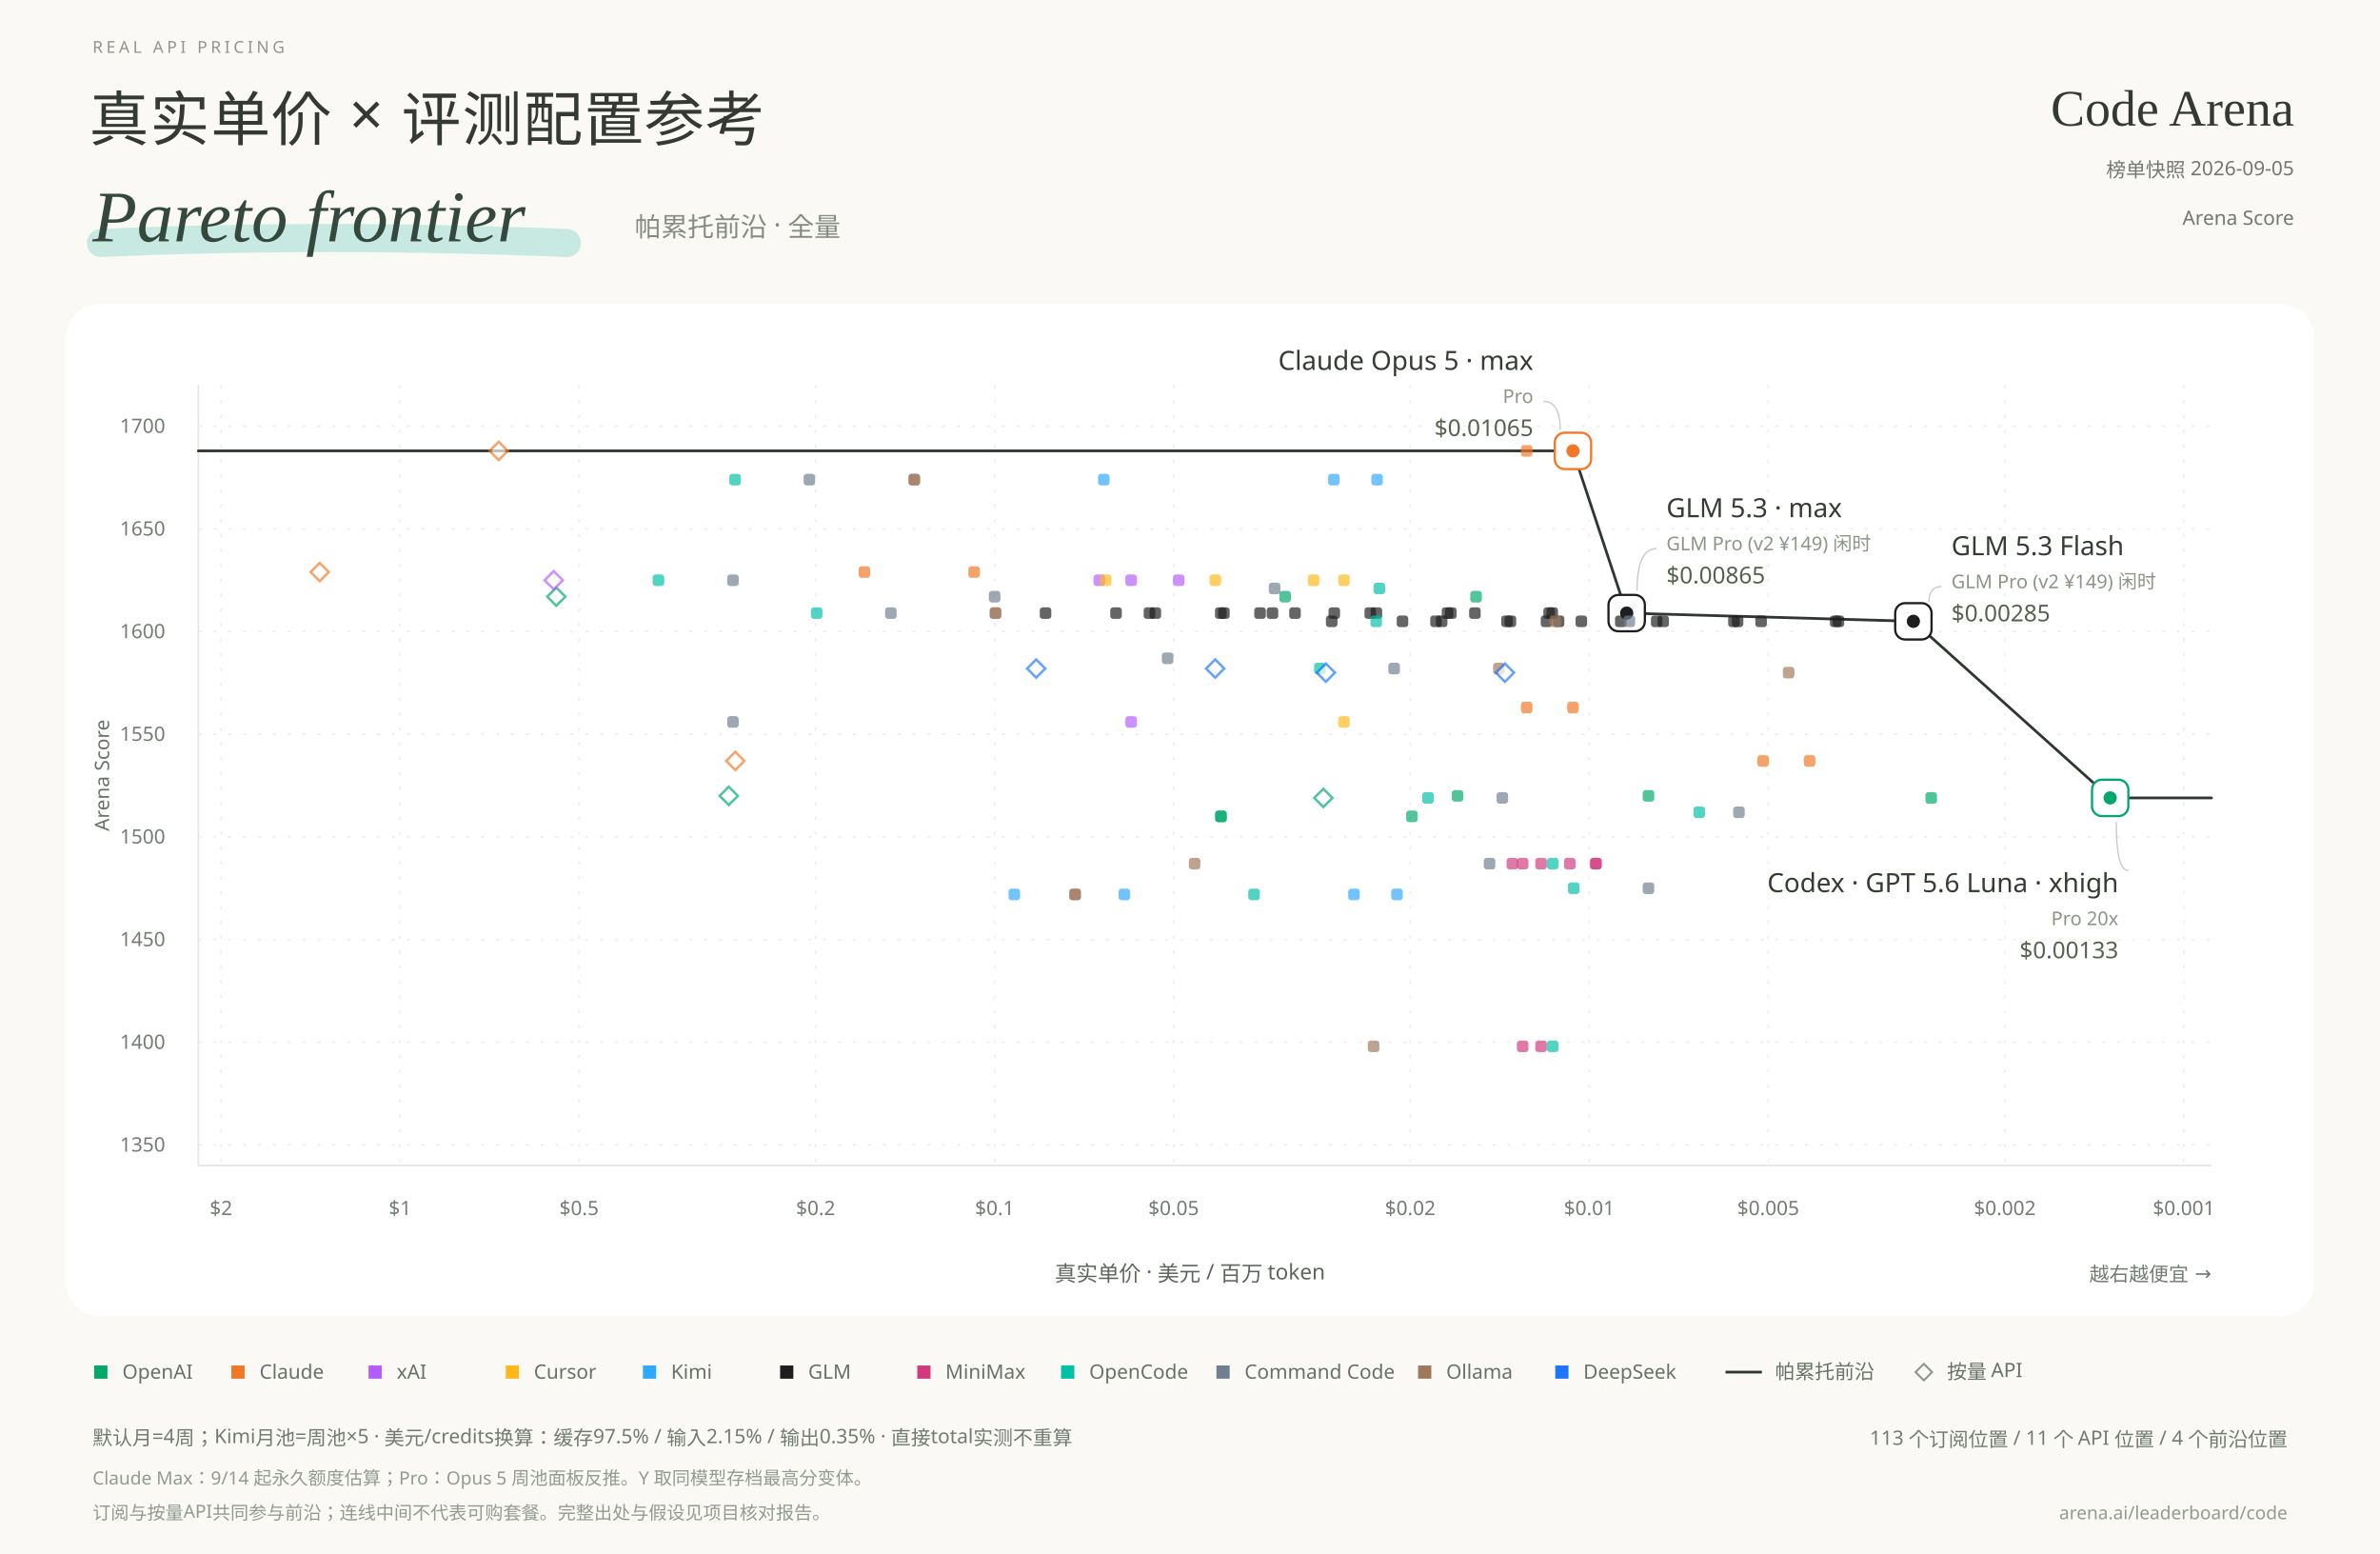
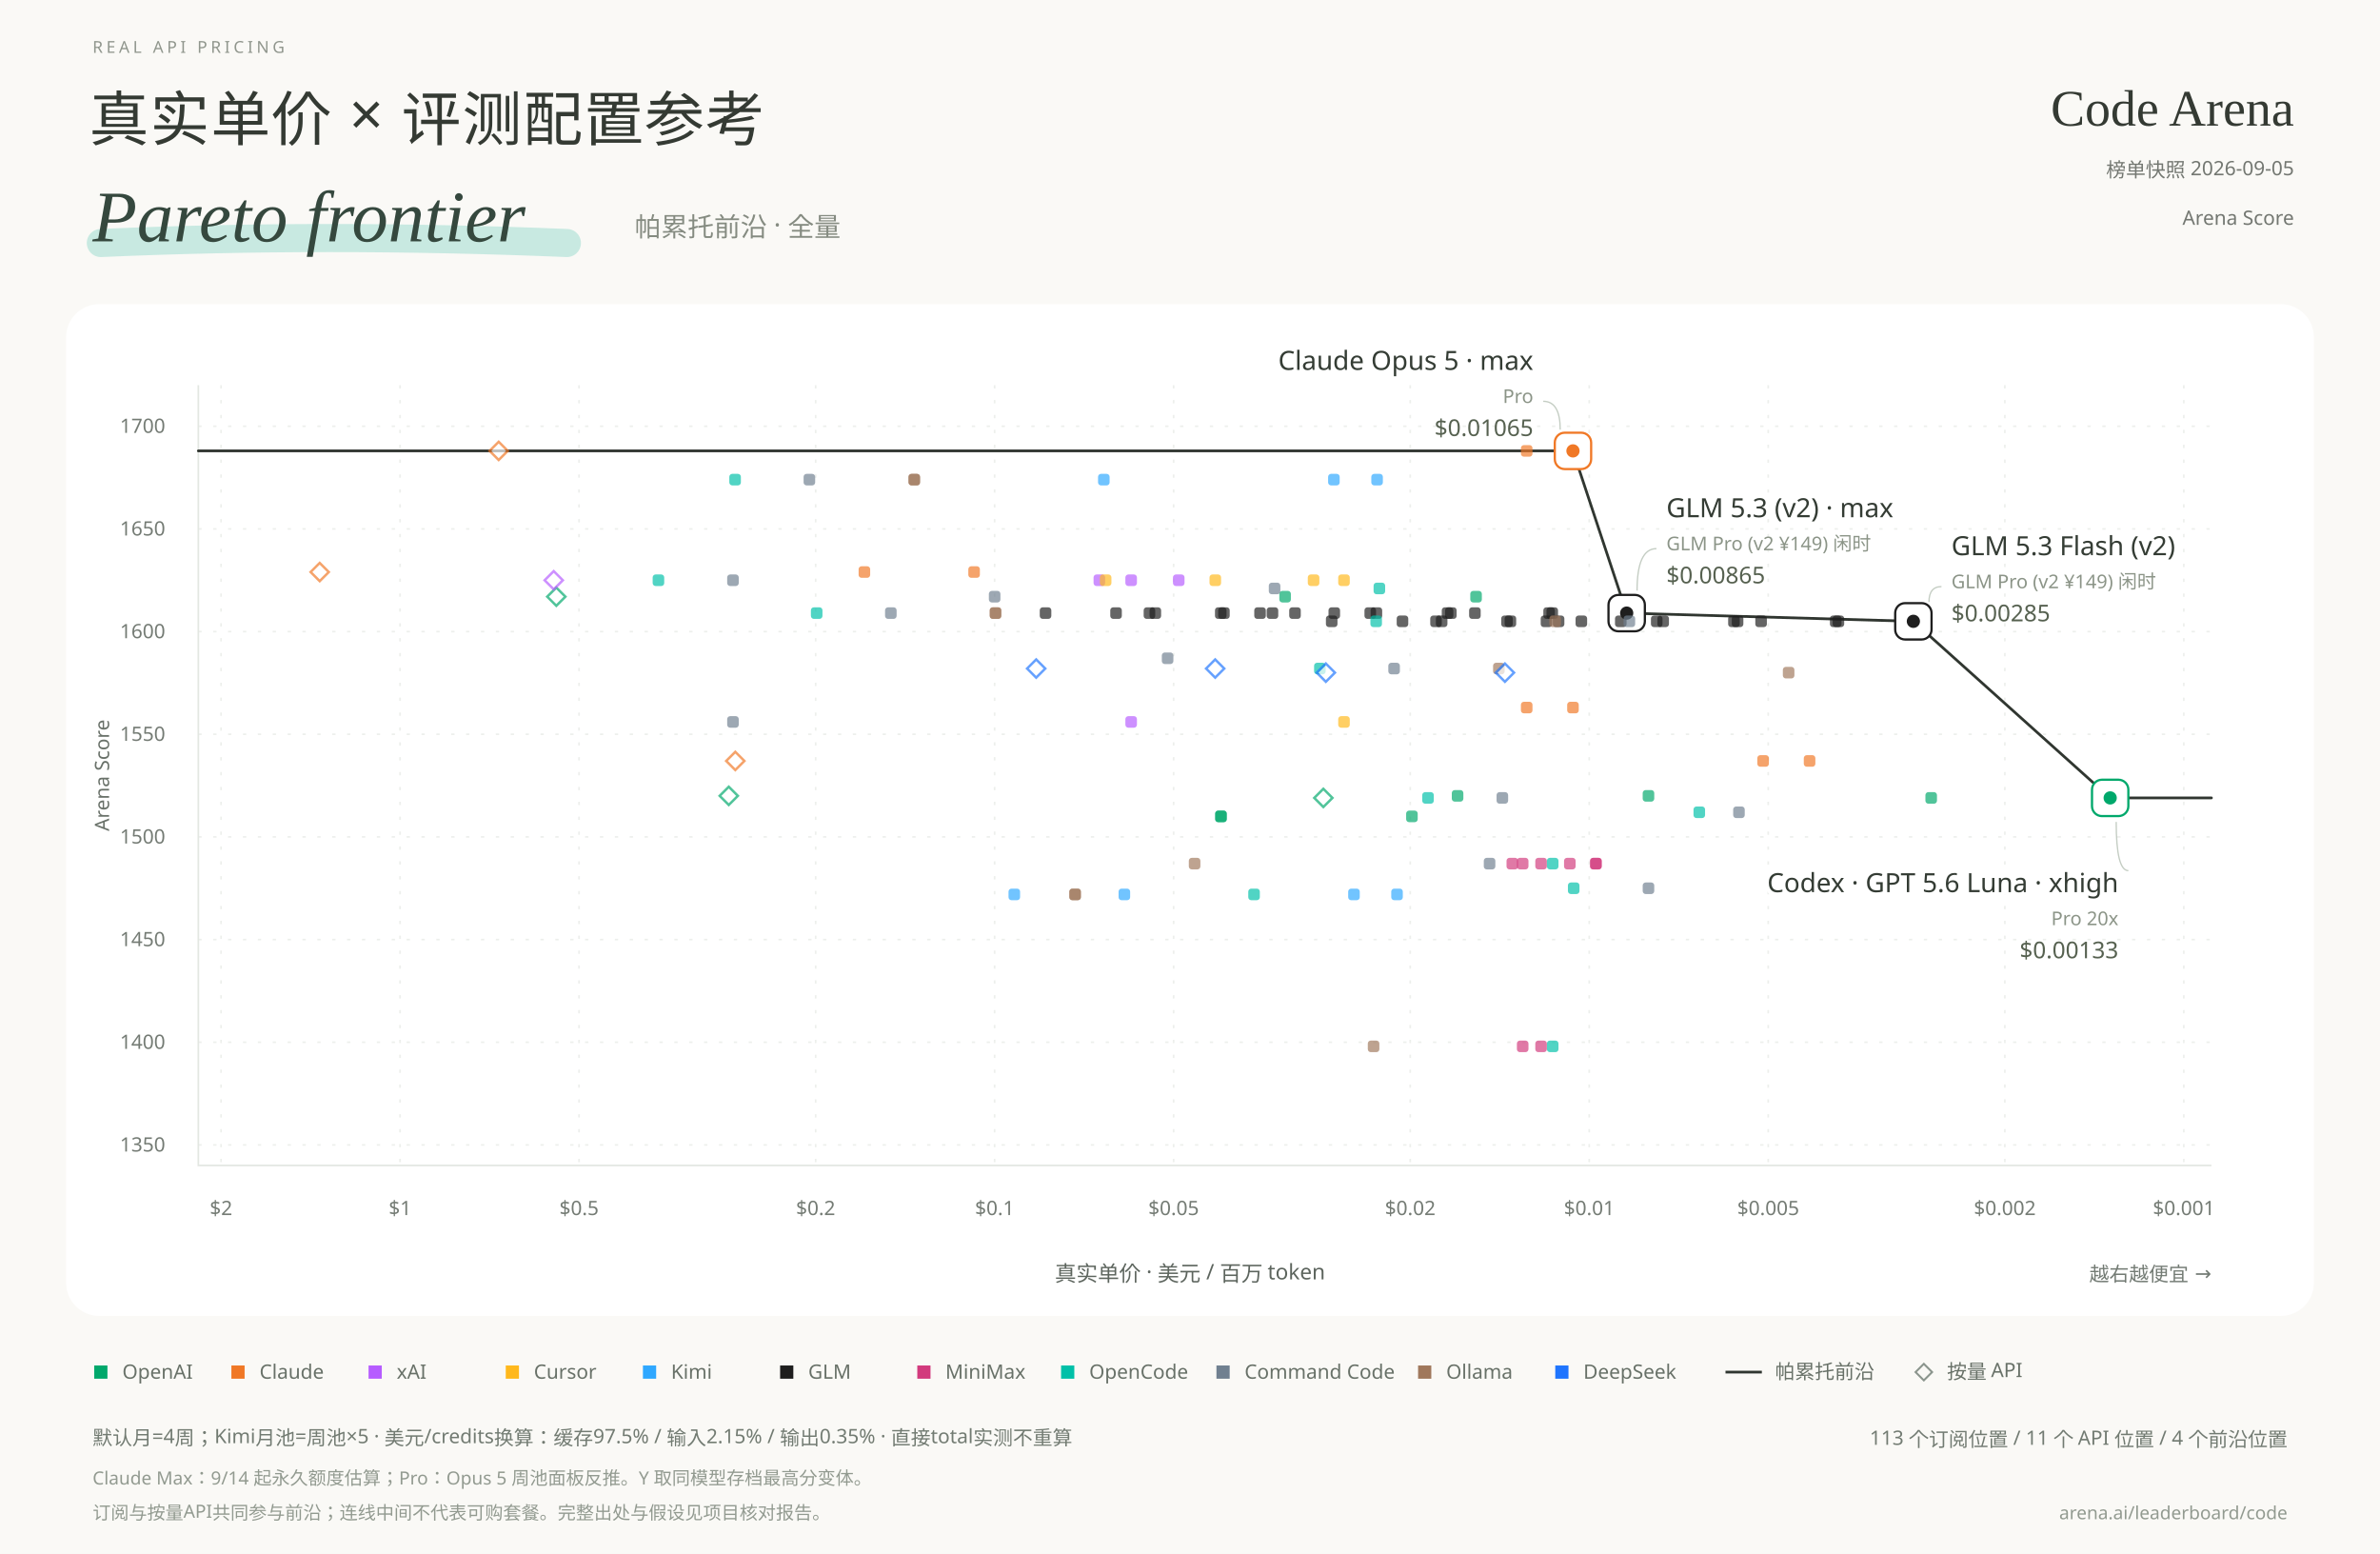
<svg xmlns="http://www.w3.org/2000/svg" width="1440" height="940" viewBox="0 0 1440 940" role="img" aria-labelledby="title desc">
  <style>text{font-family:"Microsoft YaHei","Segoe UI",sans-serif} .serif{font-family:"Times New Roman",serif} .number{font-family:"Segoe UI",sans-serif;font-variant-numeric:tabular-nums} .label-name{paint-order:stroke;stroke:#fff;stroke-width:5px;stroke-linejoin:round} .point:hover{opacity:1}</style>
  <rect width="1440" height="940" fill="#FAF9F6" />
  <text x="56.000" y="32.000" font-size="10" fill="#90968D" text-anchor="start" font-weight="400" letter-spacing="2.1">REAL API PRICING</text>
  <text x="54.000" y="85.000" font-size="36" fill="#343A33" text-anchor="start" font-weight="300" letter-spacing=".8">真实单价 × 评测配置参考</text>
  <path d="M61 147 Q197 141 343 147" stroke="#9FDDD0" stroke-width="17" stroke-linecap="round" opacity=".55" fill="none" />
  <text x="56.000" y="146.000" font-size="44" fill="#35483E" text-anchor="start" font-weight="400" class="serif" font-style="italic">Pareto frontier</text>
  <text x="384.000" y="143.000" font-size="16" fill="#858B81" text-anchor="start" font-weight="300">帕累托前沿 · 全量</text>
  <text x="1388.000" y="76.000" font-size="31" fill="#343A33" text-anchor="end" font-weight="400" class="serif">Code Arena</text>
  <text x="1388.000" y="107.000" font-size="12" fill="#737771" text-anchor="end" font-weight="400">榜单快照  2026-09-05</text>
  <text x="1388.000" y="136.000" font-size="12" fill="#737771" text-anchor="end" font-weight="400">Arena Score</text>
  <rect x="40" y="184" width="1360" height="612" rx="20" fill="#FFFFFF" />
  <path d="M1321.304 233V705" stroke="#E8EBE7" stroke-dasharray="2 7" opacity=".8" />
  <text x="1321.304" y="735.000" font-size="12" fill="#747B74" text-anchor="middle" font-weight="400" class="number">$0.001</text>
  <path d="M1213.008 233V705" stroke="#E8EBE7" stroke-dasharray="2 7" opacity=".8" />
  <text x="1213.008" y="735.000" font-size="12" fill="#747B74" text-anchor="middle" font-weight="400" class="number">$0.002</text>
  <path d="M1069.848 233V705" stroke="#E8EBE7" stroke-dasharray="2 7" opacity=".8" />
  <text x="1069.848" y="735.000" font-size="12" fill="#747B74" text-anchor="middle" font-weight="400" class="number">$0.005</text>
  <path d="M961.552 233V705" stroke="#E8EBE7" stroke-dasharray="2 7" opacity=".8" />
  <text x="961.552" y="735.000" font-size="12" fill="#747B74" text-anchor="middle" font-weight="400" class="number">$0.01</text>
  <path d="M853.255 233V705" stroke="#E8EBE7" stroke-dasharray="2 7" opacity=".8" />
  <text x="853.255" y="735.000" font-size="12" fill="#747B74" text-anchor="middle" font-weight="400" class="number">$0.02</text>
  <path d="M710.095 233V705" stroke="#E8EBE7" stroke-dasharray="2 7" opacity=".8" />
  <text x="710.095" y="735.000" font-size="12" fill="#747B74" text-anchor="middle" font-weight="400" class="number">$0.05</text>
  <path d="M601.799 233V705" stroke="#E8EBE7" stroke-dasharray="2 7" opacity=".8" />
  <text x="601.799" y="735.000" font-size="12" fill="#747B74" text-anchor="middle" font-weight="400" class="number">$0.1</text>
  <path d="M493.503 233V705" stroke="#E8EBE7" stroke-dasharray="2 7" opacity=".8" />
  <text x="493.503" y="735.000" font-size="12" fill="#747B74" text-anchor="middle" font-weight="400" class="number">$0.2</text>
  <path d="M350.343 233V705" stroke="#E8EBE7" stroke-dasharray="2 7" opacity=".8" />
  <text x="350.343" y="735.000" font-size="12" fill="#747B74" text-anchor="middle" font-weight="400" class="number">$0.5</text>
  <path d="M242.047 233V705" stroke="#E8EBE7" stroke-dasharray="2 7" opacity=".8" />
  <text x="242.047" y="735.000" font-size="12" fill="#747B74" text-anchor="middle" font-weight="400" class="number">$1</text>
  <path d="M133.751 233V705" stroke="#E8EBE7" stroke-dasharray="2 7" opacity=".8" />
  <text x="133.751" y="735.000" font-size="12" fill="#747B74" text-anchor="middle" font-weight="400" class="number">$2</text>
  <path d="M120 692.579H1338" stroke="#E8EBE7" stroke-dasharray="2 7" opacity=".8" />
  <text x="100.000" y="696.579" font-size="12" fill="#747B74" text-anchor="end" font-weight="400" class="number">1350</text>
  <path d="M120 630.474H1338" stroke="#E8EBE7" stroke-dasharray="2 7" opacity=".8" />
  <text x="100.000" y="634.474" font-size="12" fill="#747B74" text-anchor="end" font-weight="400" class="number">1400</text>
  <path d="M120 568.368H1338" stroke="#E8EBE7" stroke-dasharray="2 7" opacity=".8" />
  <text x="100.000" y="572.368" font-size="12" fill="#747B74" text-anchor="end" font-weight="400" class="number">1450</text>
  <path d="M120 506.263H1338" stroke="#E8EBE7" stroke-dasharray="2 7" opacity=".8" />
  <text x="100.000" y="510.263" font-size="12" fill="#747B74" text-anchor="end" font-weight="400" class="number">1500</text>
  <path d="M120 444.158H1338" stroke="#E8EBE7" stroke-dasharray="2 7" opacity=".8" />
  <text x="100.000" y="448.158" font-size="12" fill="#747B74" text-anchor="end" font-weight="400" class="number">1550</text>
  <path d="M120 382.053H1338" stroke="#E8EBE7" stroke-dasharray="2 7" opacity=".8" />
  <text x="100.000" y="386.053" font-size="12" fill="#747B74" text-anchor="end" font-weight="400" class="number">1600</text>
  <path d="M120 319.947H1338" stroke="#E8EBE7" stroke-dasharray="2 7" opacity=".8" />
  <text x="100.000" y="323.947" font-size="12" fill="#747B74" text-anchor="end" font-weight="400" class="number">1650</text>
  <path d="M120 257.842H1338" stroke="#E8EBE7" stroke-dasharray="2 7" opacity=".8" />
  <text x="100.000" y="261.842" font-size="12" fill="#747B74" text-anchor="end" font-weight="400" class="number">1700</text>
  <path d="M120 233V705H1338" fill="none" stroke="#E3E7E2" />
  <text x="66.000" y="469.000" font-size="12" fill="#697169" text-anchor="middle" font-weight="400" transform="rotate(-90 66 469.0)">Arena Score</text>
  <text x="720.000" y="775.000" font-size="13" fill="#5D655E" text-anchor="middle" font-weight="400">真实单价 · 美元 / 百万 token</text>
  <text x="1338.000" y="775.000" font-size="12" fill="#737B74" text-anchor="end" font-weight="400">越右越便宜 →</text>
  <path id="frontier" d="M120.000,272.747 L951.712,272.747 L984.210,370.874 L1157.672,375.842 L1276.748,482.663 L1338.000,482.663" fill="none" stroke="#303630" stroke-width="1.65" stroke-linecap="round" stroke-linejoin="round" />
  <g class="point" data-billing="subscription" data-frontier="false" data-price="0.03247" data-score="1617" data-x="777.545" data-y="360.937" transform="translate(777.545 360.937)">
    <rect x="-3.5" y="-3.5" width="7" height="7" rx="1.8" fill="#00A86B" opacity=".68" />
  </g>
  <g class="point" data-billing="subscription" data-frontier="false" data-price="0.0155" data-score="1617" data-x="893.079" data-y="360.937" transform="translate(893.079 360.937)">
    <rect x="-3.5" y="-3.5" width="7" height="7" rx="1.8" fill="#00A86B" opacity=".68" />
  </g>
  <g class="point" data-billing="subscription" data-frontier="false" data-price="0.00266" data-score="1519" data-x="1168.452" data-y="482.663" transform="translate(1168.452 482.663)">
    <rect x="-3.5" y="-3.5" width="7" height="7" rx="1.8" fill="#00A86B" opacity=".68" />
  </g>
  <g class="point" data-billing="subscription" data-frontier="true" data-price="0.00133" data-score="1519" data-x="1276.748" data-y="482.663" transform="translate(1276.748 482.663)">
    <rect x="-11" y="-11" width="22" height="22" rx="6" fill="#FFF" stroke="#00A86B" stroke-width="1.35" />
    <circle r="4" fill="#00A86B" />
  </g>
  <g class="point" data-billing="subscription" data-frontier="true" data-price="0.01065" data-score="1688" data-x="951.712" data-y="272.747" transform="translate(951.712 272.747)">
    <rect x="-11" y="-11" width="22" height="22" rx="6" fill="#FFF" stroke="#F07826" stroke-width="1.35" />
    <circle r="4" fill="#F07826" />
  </g>
  <g class="point" data-billing="subscription" data-frontier="false" data-price="0.01274" data-score="1688" data-x="923.717" data-y="272.747" transform="translate(923.717 272.747)">
    <rect x="-3.5" y="-3.5" width="7" height="7" rx="1.8" fill="#F07826" opacity=".68" />
  </g>
  <g class="point" data-billing="subscription" data-frontier="false" data-price="0.05894" data-score="1625" data-x="684.395" data-y="351.000" transform="translate(684.395 351.000)">
    <rect x="-3.5" y="-3.5" width="7" height="7" rx="1.8" fill="#B65CFF" opacity=".68" />
  </g>
  <g class="point" data-billing="subscription" data-frontier="false" data-price="0.04902" data-score="1625" data-x="713.188" data-y="351.000" transform="translate(713.188 351.000)">
    <rect x="-3.5" y="-3.5" width="7" height="7" rx="1.8" fill="#B65CFF" opacity=".68" />
  </g>
  <g class="point" data-billing="subscription" data-frontier="false" data-price="0.06667" data-score="1625" data-x="665.141" data-y="351.000" transform="translate(665.141 351.000)">
    <rect x="-3.5" y="-3.5" width="7" height="7" rx="1.8" fill="#B65CFF" opacity=".68" />
  </g>
  <g class="point" data-billing="subscription" data-frontier="false" data-price="0.02585" data-score="1625" data-x="813.168" data-y="351.000" transform="translate(813.168 351.000)">
    <rect x="-3.5" y="-3.5" width="7" height="7" rx="1.8" fill="#FFB81C" opacity=".68" />
  </g>
  <g class="point" data-billing="subscription" data-frontier="false" data-price="0.06506" data-score="1625" data-x="668.960" data-y="351.000" transform="translate(668.960 351.000)">
    <rect x="-3.5" y="-3.5" width="7" height="7" rx="1.8" fill="#FFB81C" opacity=".68" />
  </g>
  <g class="point" data-billing="subscription" data-frontier="false" data-price="0.04255" data-score="1625" data-x="735.303" data-y="351.000" transform="translate(735.303 351.000)">
    <rect x="-3.5" y="-3.5" width="7" height="7" rx="1.8" fill="#FFB81C" opacity=".68" />
  </g>
  <g class="point" data-billing="subscription" data-frontier="false" data-price="0.02908" data-score="1625" data-x="794.772" data-y="351.000" transform="translate(794.772 351.000)">
    <rect x="-3.5" y="-3.5" width="7" height="7" rx="1.8" fill="#FFB81C" opacity=".68" />
  </g>
  <g class="point" data-billing="subscription" data-frontier="false" data-price="0.02688" data-score="1674" data-x="807.063" data-y="290.137" transform="translate(807.063 290.137)">
    <rect x="-3.5" y="-3.5" width="7" height="7" rx="1.8" fill="#2FA8FF" opacity=".68" />
  </g>
  <g class="point" data-billing="subscription" data-frontier="false" data-price="0.06552" data-score="1674" data-x="667.859" data-y="290.137" transform="translate(667.859 290.137)">
    <rect x="-3.5" y="-3.5" width="7" height="7" rx="1.8" fill="#2FA8FF" opacity=".68" />
  </g>
  <g class="point" data-billing="subscription" data-frontier="false" data-price="0.02274" data-score="1674" data-x="833.195" data-y="290.137" transform="translate(833.195 290.137)">
    <rect x="-3.5" y="-3.5" width="7" height="7" rx="1.8" fill="#2FA8FF" opacity=".68" />
  </g>
  <g class="point" data-billing="subscription" data-frontier="false" data-price="0.02487" data-score="1472" data-x="819.206" data-y="541.042" transform="translate(819.206 541.042)">
    <rect x="-3.5" y="-3.5" width="7" height="7" rx="1.8" fill="#2FA8FF" opacity=".68" />
  </g>
  <g class="point" data-billing="subscription" data-frontier="false" data-price="0.06051" data-score="1472" data-x="680.287" data-y="541.042" transform="translate(680.287 541.042)">
    <rect x="-3.5" y="-3.5" width="7" height="7" rx="1.8" fill="#2FA8FF" opacity=".68" />
  </g>
  <g class="point" data-billing="subscription" data-frontier="false" data-price="0.09267" data-score="1472" data-x="613.693" data-y="541.042" transform="translate(613.693 541.042)">
    <rect x="-3.5" y="-3.5" width="7" height="7" rx="1.8" fill="#2FA8FF" opacity=".68" />
  </g>
  <g class="point" data-billing="subscription" data-frontier="false" data-price="0.02105" data-score="1472" data-x="845.261" data-y="541.042" transform="translate(845.261 541.042)">
    <rect x="-3.5" y="-3.5" width="7" height="7" rx="1.8" fill="#2FA8FF" opacity=".68" />
  </g>
  <g class="point" data-billing="subscription" data-frontier="false" data-price="0.08211" data-score="1609" data-x="632.595" data-y="370.874" transform="translate(632.595 370.874)">
    <rect x="-3.5" y="-3.5" width="7" height="7" rx="1.8" fill="#1E1E1E" opacity=".68" />
  </g>
  <g class="point" data-billing="subscription" data-frontier="false" data-price="0.05491" data-score="1609" data-x="695.460" data-y="370.874" transform="translate(695.460 370.874)">
    <rect x="-3.5" y="-3.5" width="7" height="7" rx="1.8" fill="#1E1E1E" opacity=".68" />
  </g>
  <g class="point" data-billing="subscription" data-frontier="false" data-price="0.04115" data-score="1609" data-x="740.531" data-y="370.874" transform="translate(740.531 370.874)">
    <rect x="-3.5" y="-3.5" width="7" height="7" rx="1.8" fill="#1E1E1E" opacity=".68" />
  </g>
  <g class="point" data-billing="subscription" data-frontier="false" data-price="0.02711" data-score="1605" data-x="805.732" data-y="375.842" transform="translate(805.732 375.842)">
    <rect x="-3.5" y="-3.5" width="7" height="7" rx="1.8" fill="#1E1E1E" opacity=".68" />
  </g>
  <g class="point" data-billing="subscription" data-frontier="false" data-price="0.0181" data-score="1605" data-x="868.851" data-y="375.842" transform="translate(868.851 375.842)">
    <rect x="-3.5" y="-3.5" width="7" height="7" rx="1.8" fill="#1E1E1E" opacity=".68" />
  </g>
  <g class="point" data-billing="subscription" data-frontier="false" data-price="0.01357" data-score="1605" data-x="913.856" data-y="375.842" transform="translate(913.856 375.842)">
    <rect x="-3.5" y="-3.5" width="7" height="7" rx="1.8" fill="#1E1E1E" opacity=".68" />
  </g>
  <g class="point" data-billing="subscription" data-frontier="false" data-price="0.0341" data-score="1609" data-x="769.892" data-y="370.874" transform="translate(769.892 370.874)">
    <rect x="-3.5" y="-3.5" width="7" height="7" rx="1.8" fill="#1E1E1E" opacity=".68" />
  </g>
  <g class="point" data-billing="subscription" data-frontier="false" data-price="0.0228" data-score="1609" data-x="832.784" data-y="370.874" transform="translate(832.784 370.874)">
    <rect x="-3.5" y="-3.5" width="7" height="7" rx="1.8" fill="#1E1E1E" opacity=".68" />
  </g>
  <g class="point" data-billing="subscription" data-frontier="false" data-price="0.01709" data-score="1609" data-x="877.822" data-y="370.874" transform="translate(877.822 370.874)">
    <rect x="-3.5" y="-3.5" width="7" height="7" rx="1.8" fill="#1E1E1E" opacity=".68" />
  </g>
  <g class="point" data-billing="subscription" data-frontier="false" data-price="0.01126" data-score="1605" data-x="943.010" data-y="375.842" transform="translate(943.010 375.842)">
    <rect x="-3.5" y="-3.5" width="7" height="7" rx="1.8" fill="#1E1E1E" opacity=".68" />
  </g>
  <g class="point" data-billing="subscription" data-frontier="false" data-price="0.00751" data-score="1605" data-x="1006.290" data-y="375.842" transform="translate(1006.290 375.842)">
    <rect x="-3.5" y="-3.5" width="7" height="7" rx="1.8" fill="#1E1E1E" opacity=".68" />
  </g>
  <g class="point" data-billing="subscription" data-frontier="false" data-price="0.00563" data-score="1605" data-x="1051.307" data-y="375.842" transform="translate(1051.307 375.842)">
    <rect x="-3.5" y="-3.5" width="7" height="7" rx="1.8" fill="#1E1E1E" opacity=".68" />
  </g>
  <g class="point" data-billing="subscription" data-frontier="false" data-price="0.06249" data-score="1609" data-x="675.257" data-y="370.874" transform="translate(675.257 370.874)">
    <rect x="-3.5" y="-3.5" width="7" height="7" rx="1.8" fill="#1E1E1E" opacity=".68" />
  </g>
  <g class="point" data-billing="subscription" data-frontier="false" data-price="0.04166" data-score="1609" data-x="738.606" data-y="370.874" transform="translate(738.606 370.874)">
    <rect x="-3.5" y="-3.5" width="7" height="7" rx="1.8" fill="#1E1E1E" opacity=".68" />
  </g>
  <g class="point" data-billing="subscription" data-frontier="false" data-price="0.03125" data-score="1609" data-x="783.528" data-y="370.874" transform="translate(783.528 370.874)">
    <rect x="-3.5" y="-3.5" width="7" height="7" rx="1.8" fill="#1E1E1E" opacity=".68" />
  </g>
  <g class="point" data-billing="subscription" data-frontier="false" data-price="0.02061" data-score="1605" data-x="848.561" data-y="375.842" transform="translate(848.561 375.842)">
    <rect x="-3.5" y="-3.5" width="7" height="7" rx="1.8" fill="#1E1E1E" opacity=".68" />
  </g>
  <g class="point" data-billing="subscription" data-frontier="false" data-price="0.01375" data-score="1605" data-x="911.797" data-y="375.842" transform="translate(911.797 375.842)">
    <rect x="-3.5" y="-3.5" width="7" height="7" rx="1.8" fill="#1E1E1E" opacity=".68" />
  </g>
  <g class="point" data-billing="subscription" data-frontier="false" data-price="0.01031" data-score="1605" data-x="956.782" data-y="375.842" transform="translate(956.782 375.842)">
    <rect x="-3.5" y="-3.5" width="7" height="7" rx="1.8" fill="#1E1E1E" opacity=".68" />
  </g>
  <g class="point" data-billing="subscription" data-frontier="false" data-price="0.01731" data-score="1609" data-x="875.824" data-y="370.874" transform="translate(875.824 370.874)">
    <rect x="-3.5" y="-3.5" width="7" height="7" rx="1.8" fill="#1E1E1E" opacity=".68" />
  </g>
  <g class="point" data-billing="subscription" data-frontier="false" data-price="0.01154" data-score="1609" data-x="939.173" data-y="370.874" transform="translate(939.173 370.874)">
    <rect x="-3.5" y="-3.5" width="7" height="7" rx="1.8" fill="#1E1E1E" opacity=".68" />
  </g>
  <g class="point" data-billing="subscription" data-frontier="true" data-price="0.00865" data-score="1609" data-x="984.210" data-y="370.874" transform="translate(984.210 370.874)">
    <rect x="-11" y="-11" width="22" height="22" rx="6" fill="#FFF" stroke="#1E1E1E" stroke-width="1.35" />
    <circle r="4" fill="#1E1E1E" />
  </g>
  <g class="point" data-billing="subscription" data-frontier="false" data-price="0.00571" data-score="1605" data-x="1049.102" data-y="375.842" transform="translate(1049.102 375.842)">
    <rect x="-3.5" y="-3.5" width="7" height="7" rx="1.8" fill="#1E1E1E" opacity=".68" />
  </g>
  <g class="point" data-billing="subscription" data-frontier="false" data-price="0.00381" data-score="1605" data-x="1112.315" data-y="375.842" transform="translate(1112.315 375.842)">
    <rect x="-3.5" y="-3.5" width="7" height="7" rx="1.8" fill="#1E1E1E" opacity=".68" />
  </g>
  <g class="point" data-billing="subscription" data-frontier="true" data-price="0.00285" data-score="1605" data-x="1157.672" data-y="375.842" transform="translate(1157.672 375.842)">
    <rect x="-11" y="-11" width="22" height="22" rx="6" fill="#FFF" stroke="#1E1E1E" stroke-width="1.35" />
    <circle r="4" fill="#1E1E1E" />
  </g>
  <g class="point" data-billing="subscription" data-frontier="false" data-price="0.05367" data-score="1609" data-x="699.029" data-y="370.874" transform="translate(699.029 370.874)">
    <rect x="-3.5" y="-3.5" width="7" height="7" rx="1.8" fill="#1E1E1E" opacity=".68" />
  </g>
  <g class="point" data-billing="subscription" data-frontier="false" data-price="0.03578" data-score="1609" data-x="762.378" data-y="370.874" transform="translate(762.378 370.874)">
    <rect x="-3.5" y="-3.5" width="7" height="7" rx="1.8" fill="#1E1E1E" opacity=".68" />
  </g>
  <g class="point" data-billing="subscription" data-frontier="false" data-price="0.02684" data-score="1609" data-x="807.296" data-y="370.874" transform="translate(807.296 370.874)">
    <rect x="-3.5" y="-3.5" width="7" height="7" rx="1.8" fill="#1E1E1E" opacity=".68" />
  </g>
  <g class="point" data-billing="subscription" data-frontier="false" data-price="0.01771" data-score="1605" data-x="872.254" data-y="375.842" transform="translate(872.254 375.842)">
    <rect x="-3.5" y="-3.5" width="7" height="7" rx="1.8" fill="#1E1E1E" opacity=".68" />
  </g>
  <g class="point" data-billing="subscription" data-frontier="false" data-price="0.0118" data-score="1605" data-x="935.692" data-y="375.842" transform="translate(935.692 375.842)">
    <rect x="-3.5" y="-3.5" width="7" height="7" rx="1.8" fill="#1E1E1E" opacity=".68" />
  </g>
  <g class="point" data-billing="subscription" data-frontier="false" data-price="0.00885" data-score="1605" data-x="980.639" data-y="375.842" transform="translate(980.639 375.842)">
    <rect x="-3.5" y="-3.5" width="7" height="7" rx="1.8" fill="#1E1E1E" opacity=".68" />
  </g>
  <g class="point" data-billing="subscription" data-frontier="false" data-price="0.02335" data-score="1609" data-x="829.059" data-y="370.874" transform="translate(829.059 370.874)">
    <rect x="-3.5" y="-3.5" width="7" height="7" rx="1.8" fill="#1E1E1E" opacity=".68" />
  </g>
  <g class="point" data-billing="subscription" data-frontier="false" data-price="0.01557" data-score="1609" data-x="892.375" data-y="370.874" transform="translate(892.375 370.874)">
    <rect x="-3.5" y="-3.5" width="7" height="7" rx="1.8" fill="#1E1E1E" opacity=".68" />
  </g>
  <g class="point" data-billing="subscription" data-frontier="false" data-price="0.01168" data-score="1609" data-x="937.289" data-y="370.874" transform="translate(937.289 370.874)">
    <rect x="-3.5" y="-3.5" width="7" height="7" rx="1.8" fill="#1E1E1E" opacity=".68" />
  </g>
  <g class="point" data-billing="subscription" data-frontier="false" data-price="0.0077" data-score="1605" data-x="1002.387" data-y="375.842" transform="translate(1002.387 375.842)">
    <rect x="-3.5" y="-3.5" width="7" height="7" rx="1.8" fill="#1E1E1E" opacity=".68" />
  </g>
  <g class="point" data-billing="subscription" data-frontier="false" data-price="0.00514" data-score="1605" data-x="1065.533" data-y="375.842" transform="translate(1065.533 375.842)">
    <rect x="-3.5" y="-3.5" width="7" height="7" rx="1.8" fill="#1E1E1E" opacity=".68" />
  </g>
  <g class="point" data-billing="subscription" data-frontier="false" data-price="0.00385" data-score="1605" data-x="1110.683" data-y="375.842" transform="translate(1110.683 375.842)">
    <rect x="-3.5" y="-3.5" width="7" height="7" rx="1.8" fill="#1E1E1E" opacity=".68" />
  </g>
  <g class="point" data-billing="subscription" data-frontier="false" data-price="0.01205" data-score="1487" data-x="932.416" data-y="522.411" transform="translate(932.416 522.411)">
    <rect x="-3.5" y="-3.5" width="7" height="7" rx="1.8" fill="#D23A7D" opacity=".68" />
  </g>
  <g class="point" data-billing="subscription" data-frontier="false" data-price="0.00975" data-score="1487" data-x="965.507" data-y="522.411" transform="translate(965.507 522.411)">
    <rect x="-3.5" y="-3.5" width="7" height="7" rx="1.8" fill="#D23A7D" opacity=".68" />
  </g>
  <g class="point" data-billing="subscription" data-frontier="false" data-price="0.00974" data-score="1487" data-x="965.667" data-y="522.411" transform="translate(965.667 522.411)">
    <rect x="-3.5" y="-3.5" width="7" height="7" rx="1.8" fill="#D23A7D" opacity=".68" />
  </g>
  <g class="point" data-billing="subscription" data-frontier="false" data-price="0.01294" data-score="1487" data-x="921.283" data-y="522.411" transform="translate(921.283 522.411)">
    <rect x="-3.5" y="-3.5" width="7" height="7" rx="1.8" fill="#D23A7D" opacity=".68" />
  </g>
  <g class="point" data-billing="subscription" data-frontier="false" data-price="0.01078" data-score="1487" data-x="949.817" data-y="522.411" transform="translate(949.817 522.411)">
    <rect x="-3.5" y="-3.5" width="7" height="7" rx="1.8" fill="#D23A7D" opacity=".68" />
  </g>
  <g class="point" data-billing="subscription" data-frontier="false" data-price="0.01347" data-score="1487" data-x="915.011" data-y="522.411" transform="translate(915.011 522.411)">
    <rect x="-3.5" y="-3.5" width="7" height="7" rx="1.8" fill="#D23A7D" opacity=".68" />
  </g>
  <g class="point" data-billing="subscription" data-frontier="false" data-price="0.36765" data-score="1625" data-x="398.383" data-y="351.000" transform="translate(398.383 351.000)">
    <rect x="-3.5" y="-3.5" width="7" height="7" rx="1.8" fill="#00C0A8" opacity=".68" />
  </g>
  <g class="point" data-billing="subscription" data-frontier="false" data-price="0.01867" data-score="1519" data-x="864.007" data-y="482.663" transform="translate(864.007 482.663)">
    <rect x="-3.5" y="-3.5" width="7" height="7" rx="1.8" fill="#00C0A8" opacity=".68" />
  </g>
  <g class="point" data-billing="subscription" data-frontier="false" data-price="0.02282" data-score="1605" data-x="832.647" data-y="375.842" transform="translate(832.647 375.842)">
    <rect x="-3.5" y="-3.5" width="7" height="7" rx="1.8" fill="#00C0A8" opacity=".68" />
  </g>
  <g class="point" data-billing="subscription" data-frontier="false" data-price="0.1992" data-score="1609" data-x="494.129" data-y="370.874" transform="translate(494.129 370.874)">
    <rect x="-3.5" y="-3.5" width="7" height="7" rx="1.8" fill="#00C0A8" opacity=".68" />
  </g>
  <g class="point" data-billing="subscription" data-frontier="false" data-price="0.27322" data-score="1674" data-x="444.763" data-y="290.137" transform="translate(444.763 290.137)">
    <rect x="-3.5" y="-3.5" width="7" height="7" rx="1.8" fill="#00C0A8" opacity=".68" />
  </g>
  <g class="point" data-billing="subscription" data-frontier="false" data-price="0.03662" data-score="1472" data-x="758.753" data-y="541.042" transform="translate(758.753 541.042)">
    <rect x="-3.5" y="-3.5" width="7" height="7" rx="1.8" fill="#00C0A8" opacity=".68" />
  </g>
  <g class="point" data-billing="subscription" data-frontier="false" data-price="0.01062" data-score="1475" data-x="952.153" data-y="537.316" transform="translate(952.153 537.316)">
    <rect x="-3.5" y="-3.5" width="7" height="7" rx="1.8" fill="#00C0A8" opacity=".68" />
  </g>
  <g class="point" data-billing="subscription" data-frontier="false" data-price="0.01152" data-score="1487" data-x="939.444" data-y="522.411" transform="translate(939.444 522.411)">
    <rect x="-3.5" y="-3.5" width="7" height="7" rx="1.8" fill="#00C0A8" opacity=".68" />
  </g>
  <g class="point" data-billing="subscription" data-frontier="false" data-price="0.01152" data-score="1398" data-x="939.444" data-y="632.958" transform="translate(939.444 632.958)">
    <rect x="-3.5" y="-3.5" width="7" height="7" rx="1.8" fill="#00C0A8" opacity=".68" />
  </g>
  <g class="point" data-billing="subscription" data-frontier="false" data-price="0.02838" data-score="1582" data-x="798.579" data-y="404.411" transform="translate(798.579 404.411)">
    <rect x="-3.5" y="-3.5" width="7" height="7" rx="1.8" fill="#00C0A8" opacity=".68" />
  </g>
  <g class="point" data-billing="subscription" data-frontier="false" data-price="0.02254" data-score="1621" data-x="834.576" data-y="355.968" transform="translate(834.576 355.968)">
    <rect x="-3.5" y="-3.5" width="7" height="7" rx="1.8" fill="#00C0A8" opacity=".68" />
  </g>
  <g class="point" data-billing="subscription" data-frontier="false" data-price="0.00653" data-score="1512" data-x="1028.137" data-y="491.358" transform="translate(1028.137 491.358)">
    <rect x="-3.5" y="-3.5" width="7" height="7" rx="1.8" fill="#00C0A8" opacity=".68" />
  </g>
  <g class="point" data-billing="subscription" data-frontier="false" data-price="0.1" data-score="1617" data-x="601.799" data-y="360.937" transform="translate(601.799 360.937)">
    <rect x="-3.5" y="-3.5" width="7" height="7" rx="1.8" fill="#708090" opacity=".68" />
  </g>
  <g class="point" data-billing="subscription" data-frontier="false" data-price="0.0056" data-score="1512" data-x="1052.141" data-y="491.358" transform="translate(1052.141 491.358)">
    <rect x="-3.5" y="-3.5" width="7" height="7" rx="1.8" fill="#708090" opacity=".68" />
  </g>
  <g class="point" data-billing="subscription" data-frontier="false" data-price="0.01471" data-score="1487" data-x="901.253" data-y="522.411" transform="translate(901.253 522.411)">
    <rect x="-3.5" y="-3.5" width="7" height="7" rx="1.8" fill="#708090" opacity=".68" />
  </g>
  <g class="point" data-billing="subscription" data-frontier="false" data-price="0.00856" data-score="1605" data-x="985.844" data-y="375.842" transform="translate(985.844 375.842)">
    <rect x="-3.5" y="-3.5" width="7" height="7" rx="1.8" fill="#708090" opacity=".68" />
  </g>
  <g class="point" data-billing="subscription" data-frontier="false" data-price="0.02129" data-score="1582" data-x="843.490" data-y="404.411" transform="translate(843.490 404.411)">
    <rect x="-3.5" y="-3.5" width="7" height="7" rx="1.8" fill="#708090" opacity=".68" />
  </g>
  <g class="point" data-billing="subscription" data-frontier="false" data-price="0.014" data-score="1519" data-x="908.982" data-y="482.663" transform="translate(908.982 482.663)">
    <rect x="-3.5" y="-3.5" width="7" height="7" rx="1.8" fill="#708090" opacity=".68" />
  </g>
  <g class="point" data-billing="subscription" data-frontier="false" data-price="0.00795" data-score="1475" data-x="997.395" data-y="537.316" transform="translate(997.395 537.316)">
    <rect x="-3.5" y="-3.5" width="7" height="7" rx="1.8" fill="#708090" opacity=".68" />
  </g>
  <g class="point" data-billing="subscription" data-frontier="false" data-price="0.03382" data-score="1621" data-x="771.180" data-y="355.968" transform="translate(771.180 355.968)">
    <rect x="-3.5" y="-3.5" width="7" height="7" rx="1.8" fill="#708090" opacity=".68" />
  </g>
  <g class="point" data-billing="subscription" data-frontier="false" data-price="0.14948" data-score="1609" data-x="538.993" data-y="370.874" transform="translate(538.993 370.874)">
    <rect x="-3.5" y="-3.5" width="7" height="7" rx="1.8" fill="#708090" opacity=".68" />
  </g>
  <g class="point" data-billing="subscription" data-frontier="false" data-price="0.20492" data-score="1674" data-x="489.706" data-y="290.137" transform="translate(489.706 290.137)">
    <rect x="-3.5" y="-3.5" width="7" height="7" rx="1.8" fill="#708090" opacity=".68" />
  </g>
  <g class="point" data-billing="subscription" data-frontier="false" data-price="0.27548" data-score="1556" data-x="443.476" data-y="436.705" transform="translate(443.476 436.705)">
    <rect x="-3.5" y="-3.5" width="7" height="7" rx="1.8" fill="#708090" opacity=".68" />
  </g>
  <g class="point" data-billing="subscription" data-frontier="false" data-price="0.27548" data-score="1625" data-x="443.476" data-y="351.000" transform="translate(443.476 351.000)">
    <rect x="-3.5" y="-3.5" width="7" height="7" rx="1.8" fill="#708090" opacity=".68" />
  </g>
  <g class="point" data-billing="subscription" data-frontier="false" data-price="0.05118" data-score="1587" data-x="706.451" data-y="398.200" transform="translate(706.451 398.200)">
    <rect x="-3.5" y="-3.5" width="7" height="7" rx="1.8" fill="#708090" opacity=".68" />
  </g>
  <g class="point" data-billing="subscription" data-frontier="false" data-price="0.00462" data-score="1580" data-x="1082.197" data-y="406.895" transform="translate(1082.197 406.895)">
    <rect x="-3.5" y="-3.5" width="7" height="7" rx="1.8" fill="#A0785C" opacity=".68" />
  </g>
  <g class="point" data-billing="subscription" data-frontier="false" data-price="0.01419" data-score="1582" data-x="906.876" data-y="404.411" transform="translate(906.876 404.411)">
    <rect x="-3.5" y="-3.5" width="7" height="7" rx="1.8" fill="#A0785C" opacity=".68" />
  </g>
  <g class="point" data-billing="subscription" data-frontier="false" data-price="0.09965" data-score="1609" data-x="602.347" data-y="370.874" transform="translate(602.347 370.874)">
    <rect x="-3.5" y="-3.5" width="7" height="7" rx="1.8" fill="#A0785C" opacity=".68" />
  </g>
  <g class="point" data-billing="subscription" data-frontier="false" data-price="0.01141" data-score="1605" data-x="940.943" data-y="375.842" transform="translate(940.943 375.842)">
    <rect x="-3.5" y="-3.5" width="7" height="7" rx="1.8" fill="#A0785C" opacity=".68" />
  </g>
  <g class="point" data-billing="subscription" data-frontier="false" data-price="0.13652" data-score="1674" data-x="553.162" data-y="290.137" transform="translate(553.162 290.137)">
    <rect x="-3.5" y="-3.5" width="7" height="7" rx="1.8" fill="#A0785C" opacity=".68" />
  </g>
  <g class="point" data-billing="subscription" data-frontier="false" data-price="0.07323" data-score="1472" data-x="650.478" data-y="541.042" transform="translate(650.478 541.042)">
    <rect x="-3.5" y="-3.5" width="7" height="7" rx="1.8" fill="#A0785C" opacity=".68" />
  </g>
  <g class="point" data-billing="subscription" data-frontier="false" data-price="0.0461" data-score="1487" data-x="722.784" data-y="522.411" transform="translate(722.784 522.411)">
    <rect x="-3.5" y="-3.5" width="7" height="7" rx="1.8" fill="#A0785C" opacity=".68" />
  </g>
  <g class="point" data-billing="subscription" data-frontier="false" data-price="0.02305" data-score="1398" data-x="831.080" data-y="632.958" transform="translate(831.080 632.958)">
    <rect x="-3.5" y="-3.5" width="7" height="7" rx="1.8" fill="#A0785C" opacity=".68" />
  </g>
  <g class="point" data-billing="subscription" data-frontier="false" data-price="0.09967" data-score="1609" data-x="602.316" data-y="370.874" transform="translate(602.316 370.874)">
    <rect x="-3.5" y="-3.5" width="7" height="7" rx="1.8" fill="#A0785C" opacity=".68" />
  </g>
  <g class="point" data-billing="subscription" data-frontier="false" data-price="0.1365" data-score="1674" data-x="553.185" data-y="290.137" transform="translate(553.185 290.137)">
    <rect x="-3.5" y="-3.5" width="7" height="7" rx="1.8" fill="#A0785C" opacity=".68" />
  </g>
  <g class="point" data-billing="subscription" data-frontier="false" data-price="0.07322" data-score="1472" data-x="650.499" data-y="541.042" transform="translate(650.499 541.042)">
    <rect x="-3.5" y="-3.5" width="7" height="7" rx="1.8" fill="#A0785C" opacity=".68" />
  </g>
  <g class="point" data-billing="subscription" data-frontier="false" data-price="0.01665" data-score="1520" data-x="881.897" data-y="481.421" transform="translate(881.897 481.421)">
    <rect x="-3.5" y="-3.5" width="7" height="7" rx="1.8" fill="#00A86B" opacity=".68" />
  </g>
  <g class="point" data-billing="subscription" data-frontier="false" data-price="0.04162" data-score="1510" data-x="738.756" data-y="493.842" transform="translate(738.756 493.842)">
    <rect x="-3.5" y="-3.5" width="7" height="7" rx="1.8" fill="#00A86B" opacity=".68" />
  </g>
  <g class="point" data-billing="subscription" data-frontier="false" data-price="0.04163" data-score="1510" data-x="738.719" data-y="493.842" transform="translate(738.719 493.842)">
    <rect x="-3.5" y="-3.5" width="7" height="7" rx="1.8" fill="#00A86B" opacity=".68" />
  </g>
  <g class="point" data-billing="subscription" data-frontier="false" data-price="0.00795" data-score="1520" data-x="997.395" data-y="481.421" transform="translate(997.395 481.421)">
    <rect x="-3.5" y="-3.5" width="7" height="7" rx="1.8" fill="#00A86B" opacity=".68" />
  </g>
  <g class="point" data-billing="subscription" data-frontier="false" data-price="0.01987" data-score="1510" data-x="854.274" data-y="493.842" transform="translate(854.274 493.842)">
    <rect x="-3.5" y="-3.5" width="7" height="7" rx="1.8" fill="#00A86B" opacity=".68" />
  </g>
  <g class="point" data-billing="subscription" data-frontier="false" data-price="0.00426" data-score="1537" data-x="1094.872" data-y="460.305" transform="translate(1094.872 460.305)">
    <rect x="-3.5" y="-3.5" width="7" height="7" rx="1.8" fill="#F07826" opacity=".68" />
  </g>
  <g class="point" data-billing="subscription" data-frontier="false" data-price="0.01065" data-score="1563" data-x="951.712" data-y="428.011" transform="translate(951.712 428.011)">
    <rect x="-3.5" y="-3.5" width="7" height="7" rx="1.8" fill="#F07826" opacity=".68" />
  </g>
  <g class="point" data-billing="subscription" data-frontier="false" data-price="0.0051" data-score="1537" data-x="1066.754" data-y="460.305" transform="translate(1066.754 460.305)">
    <rect x="-3.5" y="-3.5" width="7" height="7" rx="1.8" fill="#F07826" opacity=".68" />
  </g>
  <g class="point" data-billing="subscription" data-frontier="false" data-price="0.01274" data-score="1563" data-x="923.717" data-y="428.011" transform="translate(923.717 428.011)">
    <rect x="-3.5" y="-3.5" width="7" height="7" rx="1.8" fill="#F07826" opacity=".68" />
  </g>
  <g class="point" data-billing="subscription" data-frontier="false" data-price="0.1656" data-score="1629" data-x="522.992" data-y="346.032" transform="translate(522.992 346.032)">
    <rect x="-3.5" y="-3.5" width="7" height="7" rx="1.8" fill="#F07826" opacity=".68" />
  </g>
  <g class="point" data-billing="subscription" data-frontier="false" data-price="0.10828" data-score="1629" data-x="589.370" data-y="346.032" transform="translate(589.370 346.032)">
    <rect x="-3.5" y="-3.5" width="7" height="7" rx="1.8" fill="#F07826" opacity=".68" />
  </g>
  <g class="point" data-billing="subscription" data-frontier="false" data-price="0.02585" data-score="1556" data-x="813.168" data-y="436.705" transform="translate(813.168 436.705)">
    <rect x="-3.5" y="-3.5" width="7" height="7" rx="1.8" fill="#FFB81C" opacity=".68" />
  </g>
  <g class="point" data-billing="subscription" data-frontier="false" data-price="0.05894" data-score="1556" data-x="684.395" data-y="436.705" transform="translate(684.395 436.705)">
    <rect x="-3.5" y="-3.5" width="7" height="7" rx="1.8" fill="#B65CFF" opacity=".68" />
  </g>
  <g class="point" data-billing="subscription" data-frontier="false" data-price="0.01205" data-score="1398" data-x="932.416" data-y="632.958" transform="translate(932.416 632.958)">
    <rect x="-3.5" y="-3.5" width="7" height="7" rx="1.8" fill="#D23A7D" opacity=".68" />
  </g>
  <g class="point" data-billing="subscription" data-frontier="false" data-price="0.01294" data-score="1398" data-x="921.283" data-y="632.958" transform="translate(921.283 632.958)">
    <rect x="-3.5" y="-3.5" width="7" height="7" rx="1.8" fill="#D23A7D" opacity=".68" />
  </g>
  <g class="point" data-billing="metered" data-frontier="false" data-price="0.01386" data-score="1580" data-x="910.552" data-y="406.895" transform="translate(910.552 406.895)">
    <path d="M0 -5.5L5.5 0 0 5.5 -5.5 0Z" fill="white" stroke="#1F75FE" stroke-width="1.5" opacity=".68" />
  </g>
  <g class="point" data-billing="metered" data-frontier="false" data-price="0.02773" data-score="1580" data-x="802.199" data-y="406.895" transform="translate(802.199 406.895)">
    <path d="M0 -5.5L5.5 0 0 5.5 -5.5 0Z" fill="white" stroke="#1F75FE" stroke-width="1.5" opacity=".68" />
  </g>
  <g class="point" data-billing="metered" data-frontier="false" data-price="0.04257" data-score="1582" data-x="735.230" data-y="404.411" transform="translate(735.230 404.411)">
    <path d="M0 -5.5L5.5 0 0 5.5 -5.5 0Z" fill="white" stroke="#1F75FE" stroke-width="1.5" opacity=".68" />
  </g>
  <g class="point" data-billing="metered" data-frontier="false" data-price="0.08514" data-score="1582" data-x="626.934" data-y="404.411" transform="translate(626.934 404.411)">
    <path d="M0 -5.5L5.5 0 0 5.5 -5.5 0Z" fill="white" stroke="#1F75FE" stroke-width="1.5" opacity=".68" />
  </g>
  <g class="point" data-billing="metered" data-frontier="false" data-price="0.546" data-score="1617" data-x="336.592" data-y="360.937" transform="translate(336.592 360.937)">
    <path d="M0 -5.5L5.5 0 0 5.5 -5.5 0Z" fill="white" stroke="#00A86B" stroke-width="1.5" opacity=".68" />
  </g>
  <g class="point" data-billing="metered" data-frontier="false" data-price="0.5515" data-score="1625" data-x="335.027" data-y="351.000" transform="translate(335.027 351.000)">
    <path d="M0 -5.5L5.5 0 0 5.5 -5.5 0Z" fill="white" stroke="#B65CFF" stroke-width="1.5" opacity=".68" />
  </g>
  <g class="point" data-billing="metered" data-frontier="false" data-price="0.6825" data-score="1688" data-x="301.729" data-y="272.747" transform="translate(301.729 272.747)">
    <path d="M0 -5.5L5.5 0 0 5.5 -5.5 0Z" fill="white" stroke="#F07826" stroke-width="1.5" opacity=".68" />
  </g>
  <g class="point" data-billing="metered" data-frontier="false" data-price="0.273" data-score="1537" data-x="444.889" data-y="460.305" transform="translate(444.889 460.305)">
    <path d="M0 -5.5L5.5 0 0 5.5 -5.5 0Z" fill="white" stroke="#F07826" stroke-width="1.5" opacity=".68" />
  </g>
  <g class="point" data-billing="metered" data-frontier="false" data-price="1.365" data-score="1629" data-x="193.433" data-y="346.032" transform="translate(193.433 346.032)">
    <path d="M0 -5.5L5.5 0 0 5.5 -5.5 0Z" fill="white" stroke="#F07826" stroke-width="1.5" opacity=".68" />
  </g>
  <g class="point" data-billing="metered" data-frontier="false" data-price="0.28" data-score="1520" data-x="440.933" data-y="481.421" transform="translate(440.933 481.421)">
    <path d="M0 -5.5L5.5 0 0 5.5 -5.5 0Z" fill="white" stroke="#00A86B" stroke-width="1.5" opacity=".68" />
  </g>
  <g class="point" data-billing="metered" data-frontier="false" data-price="0.028" data-score="1519" data-x="800.685" data-y="482.663" transform="translate(800.685 482.663)">
    <path d="M0 -5.5L5.5 0 0 5.5 -5.5 0Z" fill="white" stroke="#00A86B" stroke-width="1.5" opacity=".68" />
  </g>
  <g class="front-label" data-model="claude-opus-5">
    <path d="M943.995,259.885Q943.995,242.747 933.712,242.747" stroke="#C4CDC3" stroke-width=".8" fill="none" />
    <text x="927.712" y="223.747" font-size="16" fill="#343C34" text-anchor="end" font-weight="400" class="label-name">Claude Opus 5 · max</text>
    <text x="927.712" y="243.747" font-size="11.5" fill="#8B9487" text-anchor="end" font-weight="400">Pro</text>
    <text x="927.712" y="263.747" font-size="14" fill="#566150" text-anchor="end" font-weight="400" class="number">$0.01065</text>
  </g>
  <g class="front-label" data-model="glm-5.3">
    <path d="M990.496,357.254Q990.496,331.874 1002.210,331.874" stroke="#C4CDC3" stroke-width=".8" fill="none" />
-     <text x="1008.210" y="312.874" font-size="16" fill="#343C34" text-anchor="start" font-weight="400" class="label-name">GLM 5.3 · max</text>
+     <text x="1008.210" y="312.874" font-size="16" fill="#343C34" text-anchor="start" font-weight="400" class="label-name">GLM 5.3 (v2) · max</text>
    <text x="1008.210" y="332.874" font-size="11.5" fill="#8B9487" text-anchor="start" font-weight="400">GLM Pro (v2 ¥149) 闲时</text>
    <text x="1008.210" y="352.874" font-size="14" fill="#566150" text-anchor="start" font-weight="400" class="number">$0.00865</text>
  </g>
  <g class="front-label" data-model="glm-5.3-flash">
    <path d="M1167.110,364.183Q1167.110,354.842 1174.672,354.842" stroke="#C4CDC3" stroke-width=".8" fill="none" />
-     <text x="1180.672" y="335.842" font-size="16" fill="#343C34" text-anchor="start" font-weight="400" class="label-name">GLM 5.3 Flash</text>
+     <text x="1180.672" y="335.842" font-size="16" fill="#343C34" text-anchor="start" font-weight="400" class="label-name">GLM 5.3 Flash (v2)</text>
    <text x="1180.672" y="355.842" font-size="11.5" fill="#8B9487" text-anchor="start" font-weight="400">GLM Pro (v2 ¥149) 闲时</text>
    <text x="1180.672" y="375.842" font-size="14" fill="#566150" text-anchor="start" font-weight="400" class="number">$0.00285</text>
  </g>
  <g class="front-label" data-model="gpt-5.6-luna">
    <path d="M1280.386,497.215Q1280.386,526.663 1287.748,526.663" stroke="#C4CDC3" stroke-width=".8" fill="none" />
    <text x="1281.748" y="539.663" font-size="16" fill="#343C34" text-anchor="end" font-weight="400" class="label-name">Codex · GPT 5.6 Luna · xhigh</text>
    <text x="1281.748" y="559.663" font-size="11.5" fill="#8B9487" text-anchor="end" font-weight="400">Pro 20x</text>
    <text x="1281.748" y="579.663" font-size="14" fill="#566150" text-anchor="end" font-weight="400" class="number">$0.00133</text>
  </g>
  <rect x="57" y="826" width="8" height="8" fill="#00A86B" />
  <text x="74.000" y="834.000" font-size="12" fill="#687168" text-anchor="start" font-weight="400">OpenAI</text>
  <rect x="140" y="826" width="8" height="8" fill="#F07826" />
  <text x="157.000" y="834.000" font-size="12" fill="#687168" text-anchor="start" font-weight="400">Claude</text>
  <rect x="223" y="826" width="8" height="8" fill="#B65CFF" />
  <text x="240.000" y="834.000" font-size="12" fill="#687168" text-anchor="start" font-weight="400">xAI</text>
  <rect x="306" y="826" width="8" height="8" fill="#FFB81C" />
  <text x="323.000" y="834.000" font-size="12" fill="#687168" text-anchor="start" font-weight="400">Cursor</text>
  <rect x="389" y="826" width="8" height="8" fill="#2FA8FF" />
  <text x="406.000" y="834.000" font-size="12" fill="#687168" text-anchor="start" font-weight="400">Kimi</text>
  <rect x="472" y="826" width="8" height="8" fill="#1E1E1E" />
  <text x="489.000" y="834.000" font-size="12" fill="#687168" text-anchor="start" font-weight="400">GLM</text>
  <rect x="555" y="826" width="8" height="8" fill="#D23A7D" />
  <text x="572.000" y="834.000" font-size="12" fill="#687168" text-anchor="start" font-weight="400">MiniMax</text>
  <rect x="642" y="826" width="8" height="8" fill="#00C0A8" />
  <text x="659.000" y="834.000" font-size="12" fill="#687168" text-anchor="start" font-weight="400">OpenCode</text>
  <rect x="736" y="826" width="8" height="8" fill="#708090" />
  <text x="753.000" y="834.000" font-size="12" fill="#687168" text-anchor="start" font-weight="400">Command Code</text>
  <rect x="858" y="826" width="8" height="8" fill="#A0785C" />
  <text x="875.000" y="834.000" font-size="12" fill="#687168" text-anchor="start" font-weight="400">Ollama</text>
  <rect x="941" y="826" width="8" height="8" fill="#1F75FE" />
  <text x="958.000" y="834.000" font-size="12" fill="#687168" text-anchor="start" font-weight="400">DeepSeek</text>
  <path d="M1044 830h22" stroke="#303630" stroke-width="1.65" />
  <text x="1074.000" y="834.000" font-size="12" fill="#687168" text-anchor="start" font-weight="400">帕累托前沿</text>
  <path d="M1164 825l5 5-5 5-5-5Z" fill="none" stroke="#8B958D" stroke-width="1.2" />
  <text x="1178.000" y="834.000" font-size="12" fill="#687168" text-anchor="start" font-weight="400">按量 API</text>
  <text x="56.000" y="874.000" font-size="12" fill="#727B72" text-anchor="start" font-weight="400">默认月=4周；Kimi月池=周池×5 · 美元/credits换算：缓存97.5% / 输入2.15% / 输出0.35% · 直接total实测不重算</text>
  <text x="1384.000" y="874.000" font-size="12" fill="#727B72" text-anchor="end" font-weight="400">113 个订阅位置 / 11 个 API 位置 / 4 个前沿位置</text>
  <text x="56.000" y="898.000" font-size="11" fill="#929A90" text-anchor="start" font-weight="400">Claude Max：9/14 起永久额度估算；Pro：Opus 5 周池面板反推。Y 取同模型存档最高分变体。</text>
  <text x="56.000" y="919.000" font-size="11" fill="#929A90" text-anchor="start" font-weight="400">订阅与按量API共同参与前沿；连线中间不代表可购套餐。完整出处与假设见项目核对报告。</text>
  <text x="1384.000" y="919.000" font-size="11" fill="#929A90" text-anchor="end" font-weight="400">arena.ai/leaderboard/code</text>
</svg>
